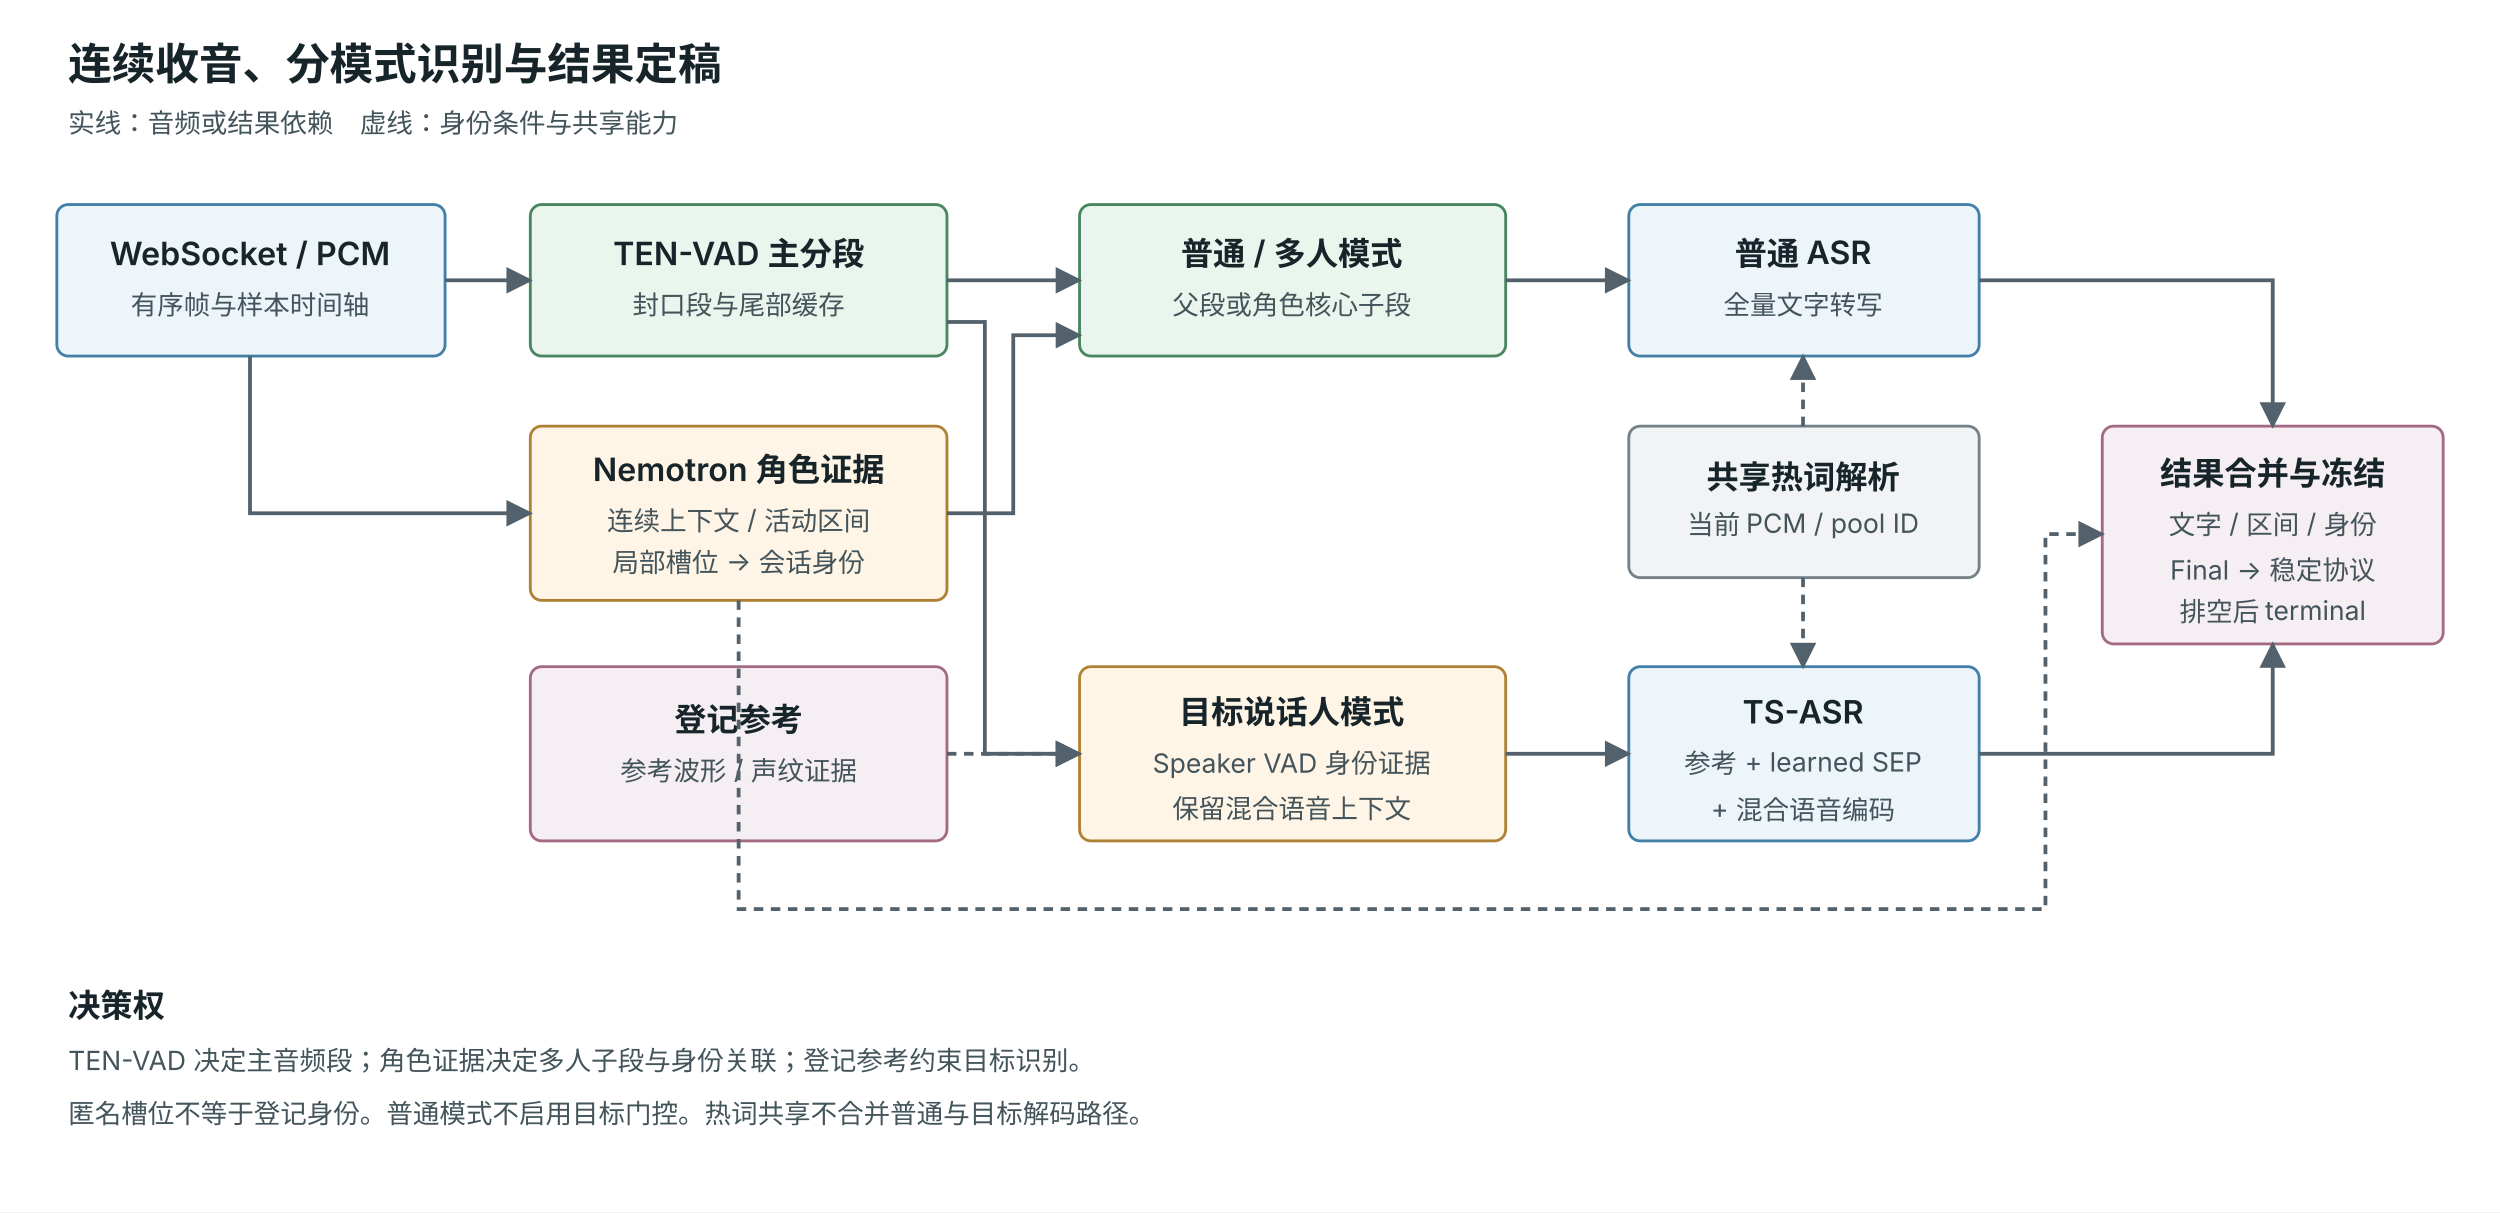
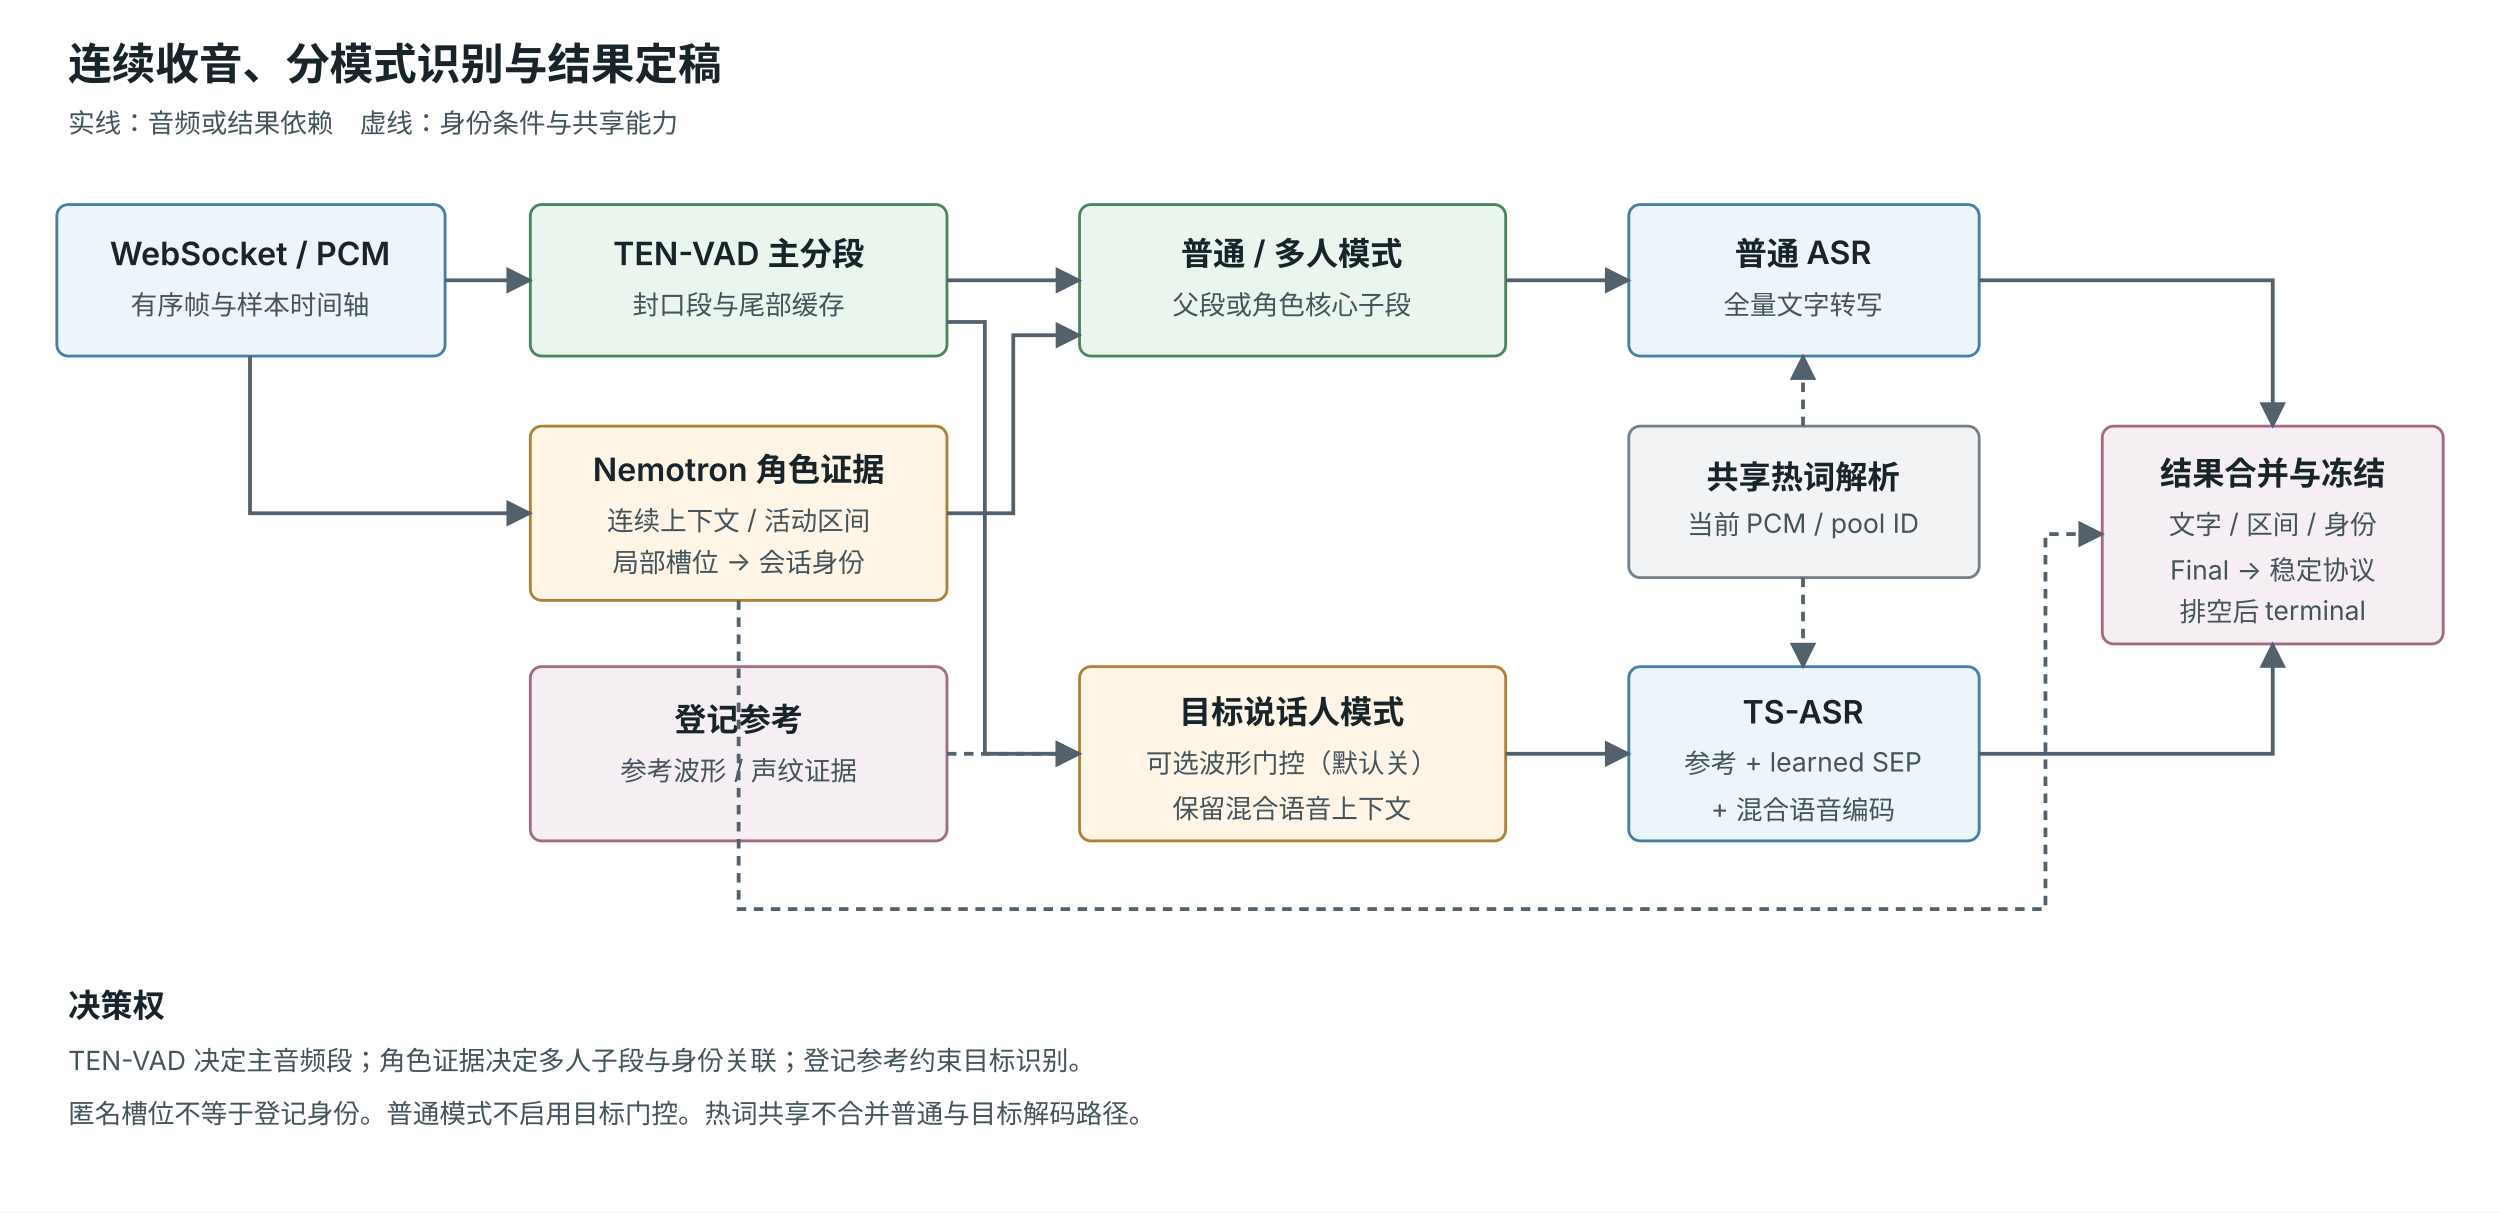
<svg xmlns="http://www.w3.org/2000/svg" width="1320" height="640" viewBox="0 0 1320 640" role="img" aria-labelledby="title desc">
  <defs>
    <marker id="a" viewBox="0 0 10 10" refX="9" refY="5" markerWidth="7" markerHeight="7" orient="auto">
      <path d="M0 0 L10 5 L0 10Z" fill="#52616b" />
    </marker>
    <style>.box{rx:6;stroke-width:1.5}.h{font:600 23px -apple-system,"PingFang SC",sans-serif;fill:#17252a}.t{font:600 17px -apple-system,"PingFang SC",sans-serif;fill:#17252a}.s{font:14px -apple-system,"PingFang SC",sans-serif;fill:#43545b}.e{fill:none;stroke:#52616b;stroke-width:2;marker-end:url(#a)}.d{stroke-dasharray:5 4}</style>
  </defs>
  <rect width="1320" height="640" fill="#fff" />
  <text x="36" y="42" class="h">连续收音、分模式识别与结果定稿</text>
  <text x="36" y="70" class="s">实线：音频或结果依赖　虚线：身份条件与共享能力</text>
  <rect x="30" y="108" width="205" height="80" fill="#edf4fa" stroke="#4280a8" class="box" />
  <text x="132" y="140" text-anchor="middle" class="t">WebSocket / PCM</text>
  <text x="132" y="166" text-anchor="middle" class="s">有序帧与样本时间轴</text>
  <rect x="280" y="108" width="220" height="80" fill="#eaf5ed" stroke="#488661" class="box" />
  <text x="390" y="140" text-anchor="middle" class="t">TEN-VAD 主分段</text>
  <text x="390" y="166" text-anchor="middle" class="s">封口段与尾部缓存</text>
  <path d="M235 148H280" class="e" />
  <rect x="280" y="225" width="220" height="92" fill="#fff5e6" stroke="#ae8135" class="box" />
  <text x="390" y="254" text-anchor="middle" class="t">Nemotron 角色证据</text>
  <text x="390" y="280" text-anchor="middle" class="s">连续上下文 / 活动区间</text>
  <text x="390" y="302" text-anchor="middle" class="s">局部槽位 → 会话身份</text>
  <path d="M132 188V271H280" class="e" />
  <rect x="570" y="108" width="225" height="80" fill="#eaf5ed" stroke="#488661" class="box" />
  <text x="682" y="140" text-anchor="middle" class="t">普通 / 多人模式</text>
  <text x="682" y="166" text-anchor="middle" class="s">父段或角色核心子段</text>
  <path d="M500 148H570" class="e" />
  <path d="M500 271H535V177H570" class="e" />
  <rect x="860" y="108" width="185" height="80" fill="#edf4fa" stroke="#4280a8" class="box" />
  <text x="952" y="140" text-anchor="middle" class="t">普通 ASR</text>
  <text x="952" y="166" text-anchor="middle" class="s">全量文字转写</text>
  <path d="M795 148H860" class="e" />
  <rect x="570" y="352" width="225" height="92" fill="#fff5e6" stroke="#ae8135" class="box" />
  <text x="682" y="382" text-anchor="middle" class="t">目标说话人模式</text>
-   <text x="682" y="408" text-anchor="middle" class="s">Speaker VAD 身份证据</text>
+   <text x="682" y="408" text-anchor="middle" class="s">可选波形门控（默认关）</text>
  <text x="682" y="432" text-anchor="middle" class="s">保留混合语音上下文</text>
  <path d="M500 170H520V398H570" class="e" />
  <rect x="280" y="352" width="220" height="92" fill="#f5eef2" stroke="#a46a84" class="box" />
  <text x="390" y="386" text-anchor="middle" class="t">登记参考</text>
  <text x="390" y="412" text-anchor="middle" class="s">参考波形 / 声纹证据</text>
  <path d="M500 398H570" class="e d" />
  <rect x="860" y="352" width="185" height="92" fill="#edf4fa" stroke="#4280a8" class="box" />
  <text x="952" y="382" text-anchor="middle" class="t">TS-ASR</text>
  <text x="952" y="408" text-anchor="middle" class="s">参考 + learned SEP</text>
  <text x="952" y="432" text-anchor="middle" class="s">+ 混合语音编码</text>
  <path d="M795 398H860" class="e" />
  <rect x="860" y="225" width="185" height="80" fill="#f1f3f4" stroke="#748188" class="box" />
  <text x="952" y="258" text-anchor="middle" class="t">共享热词解析</text>
  <text x="952" y="282" text-anchor="middle" class="s">当前 PCM / pool ID</text>
  <path d="M952 225V188" class="e d" />
  <path d="M952 305V352" class="e d" />
  <rect x="1110" y="225" width="180" height="115" fill="#f5eef2" stroke="#a46a84" class="box" />
  <text x="1200" y="256" text-anchor="middle" class="t">结果合并与冻结</text>
  <text x="1200" y="282" text-anchor="middle" class="s">文字 / 区间 / 身份</text>
  <text x="1200" y="306" text-anchor="middle" class="s">Final → 稳定协议</text>
  <text x="1200" y="328" text-anchor="middle" class="s">排空后 terminal</text>
  <path d="M1045 148H1200V225" class="e" />
  <path d="M1045 398H1200V340" class="e" />
  <path d="M390 317V480H1080V282H1110" class="e d" />
  <text x="36" y="537" class="t">决策权</text>
  <text x="36" y="565" class="s">TEN-VAD 决定主音频段；角色证据决定多人子段与身份关联；登记参考约束目标识别。</text>
  <text x="36" y="593" class="s">匿名槽位不等于登记身份。普通模式不启用目标门控。热词共享不合并普通与目标解码路径。</text>
</svg>
